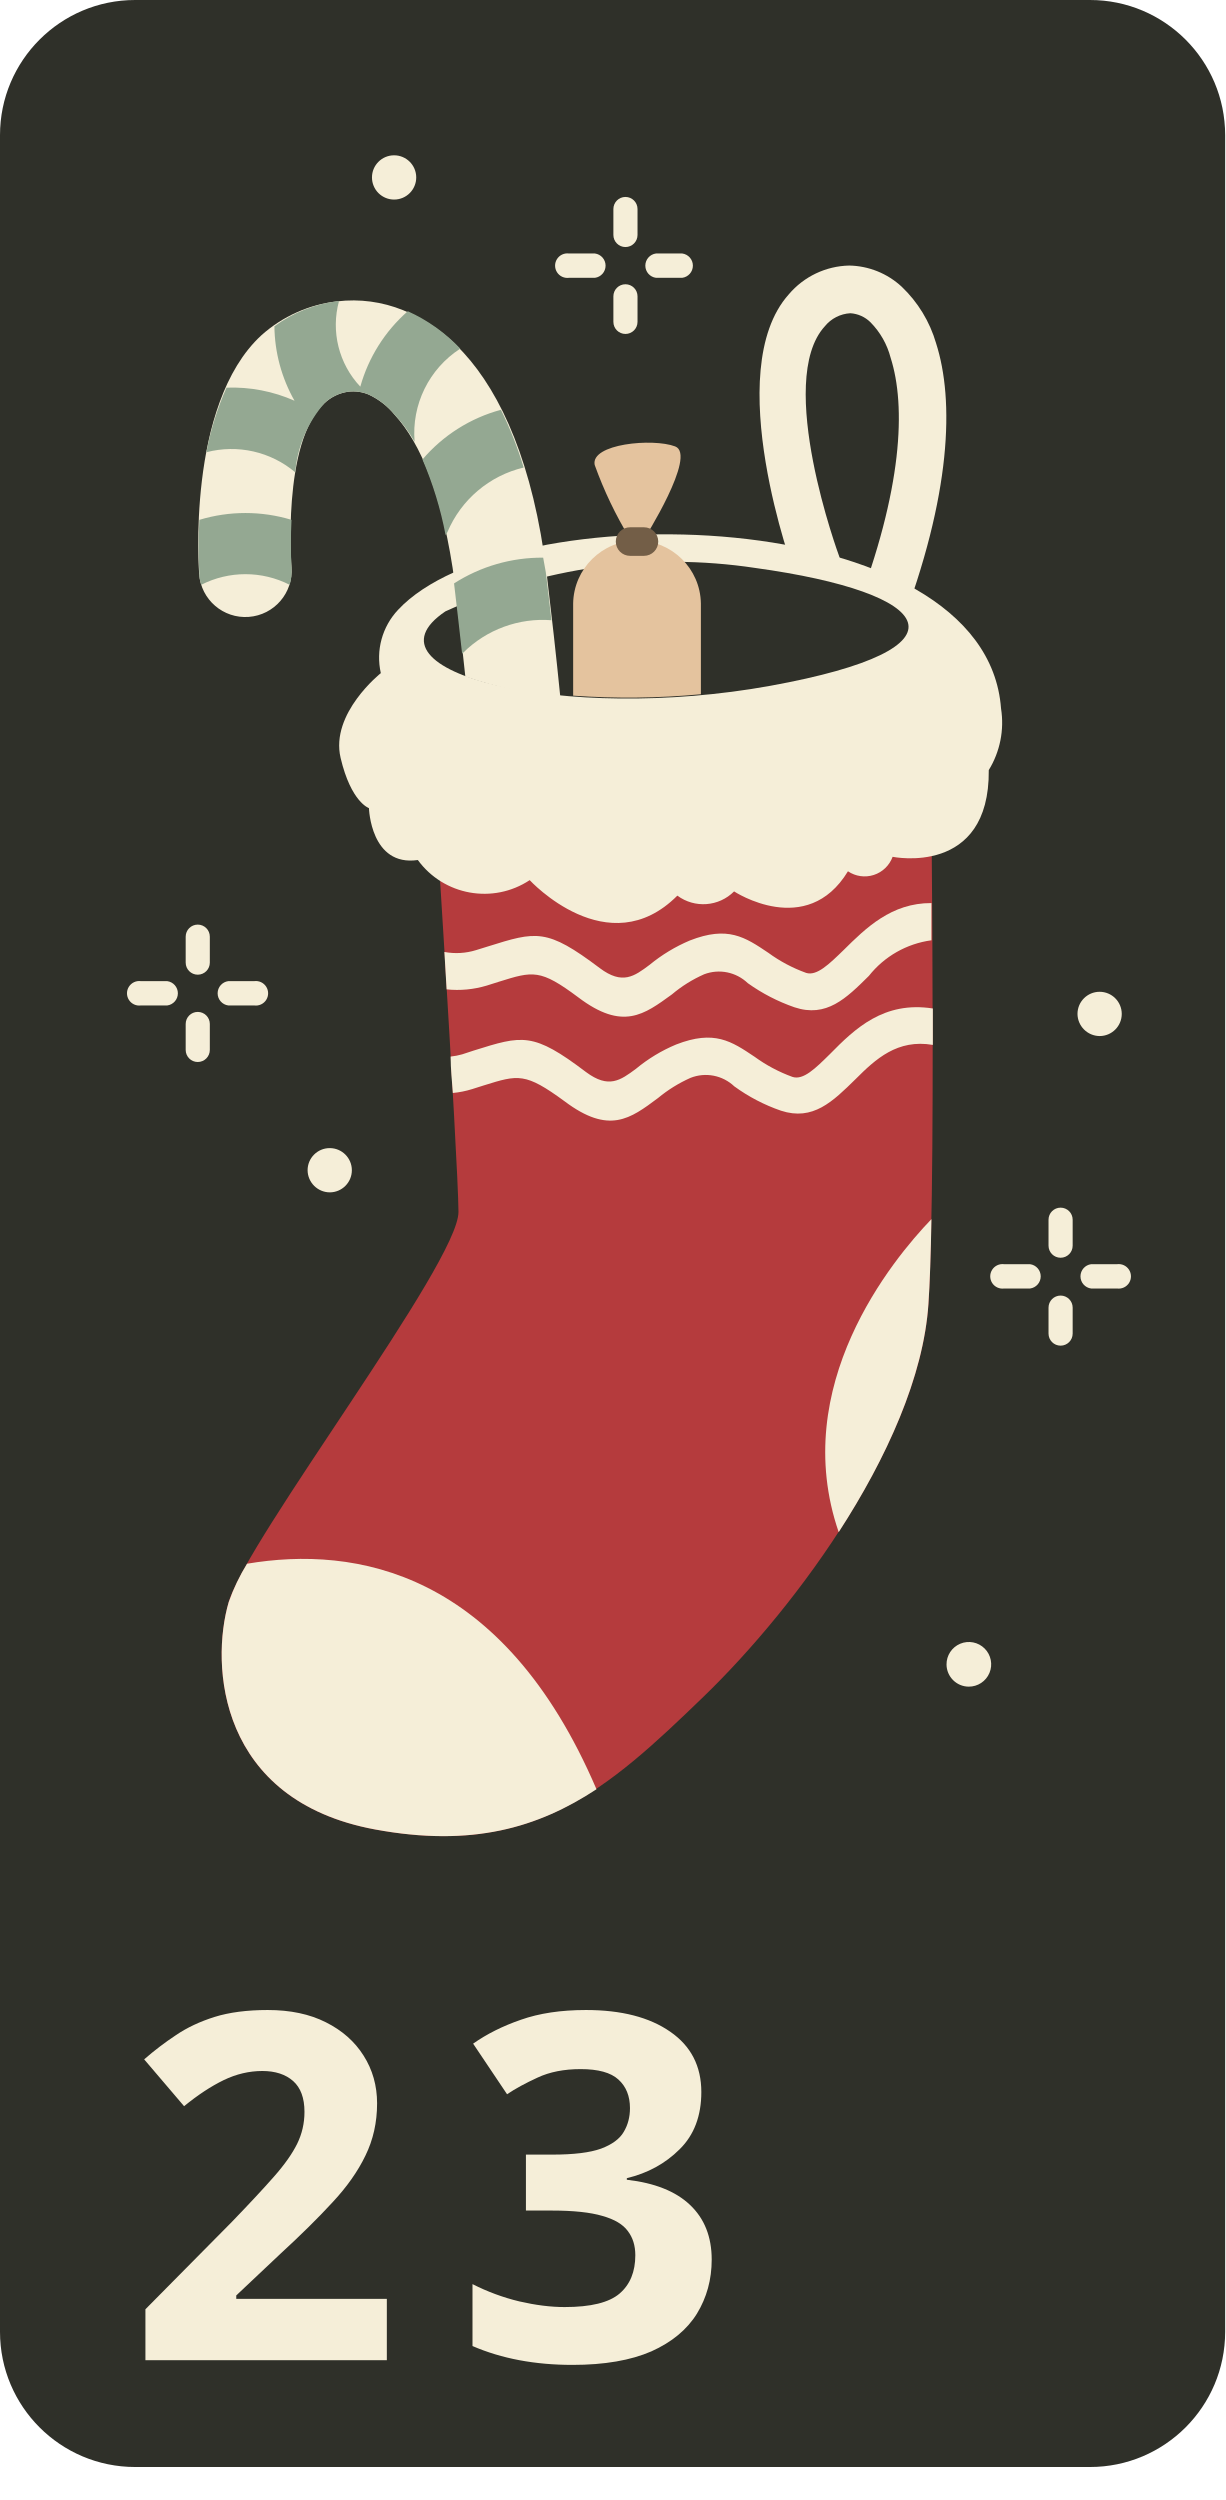
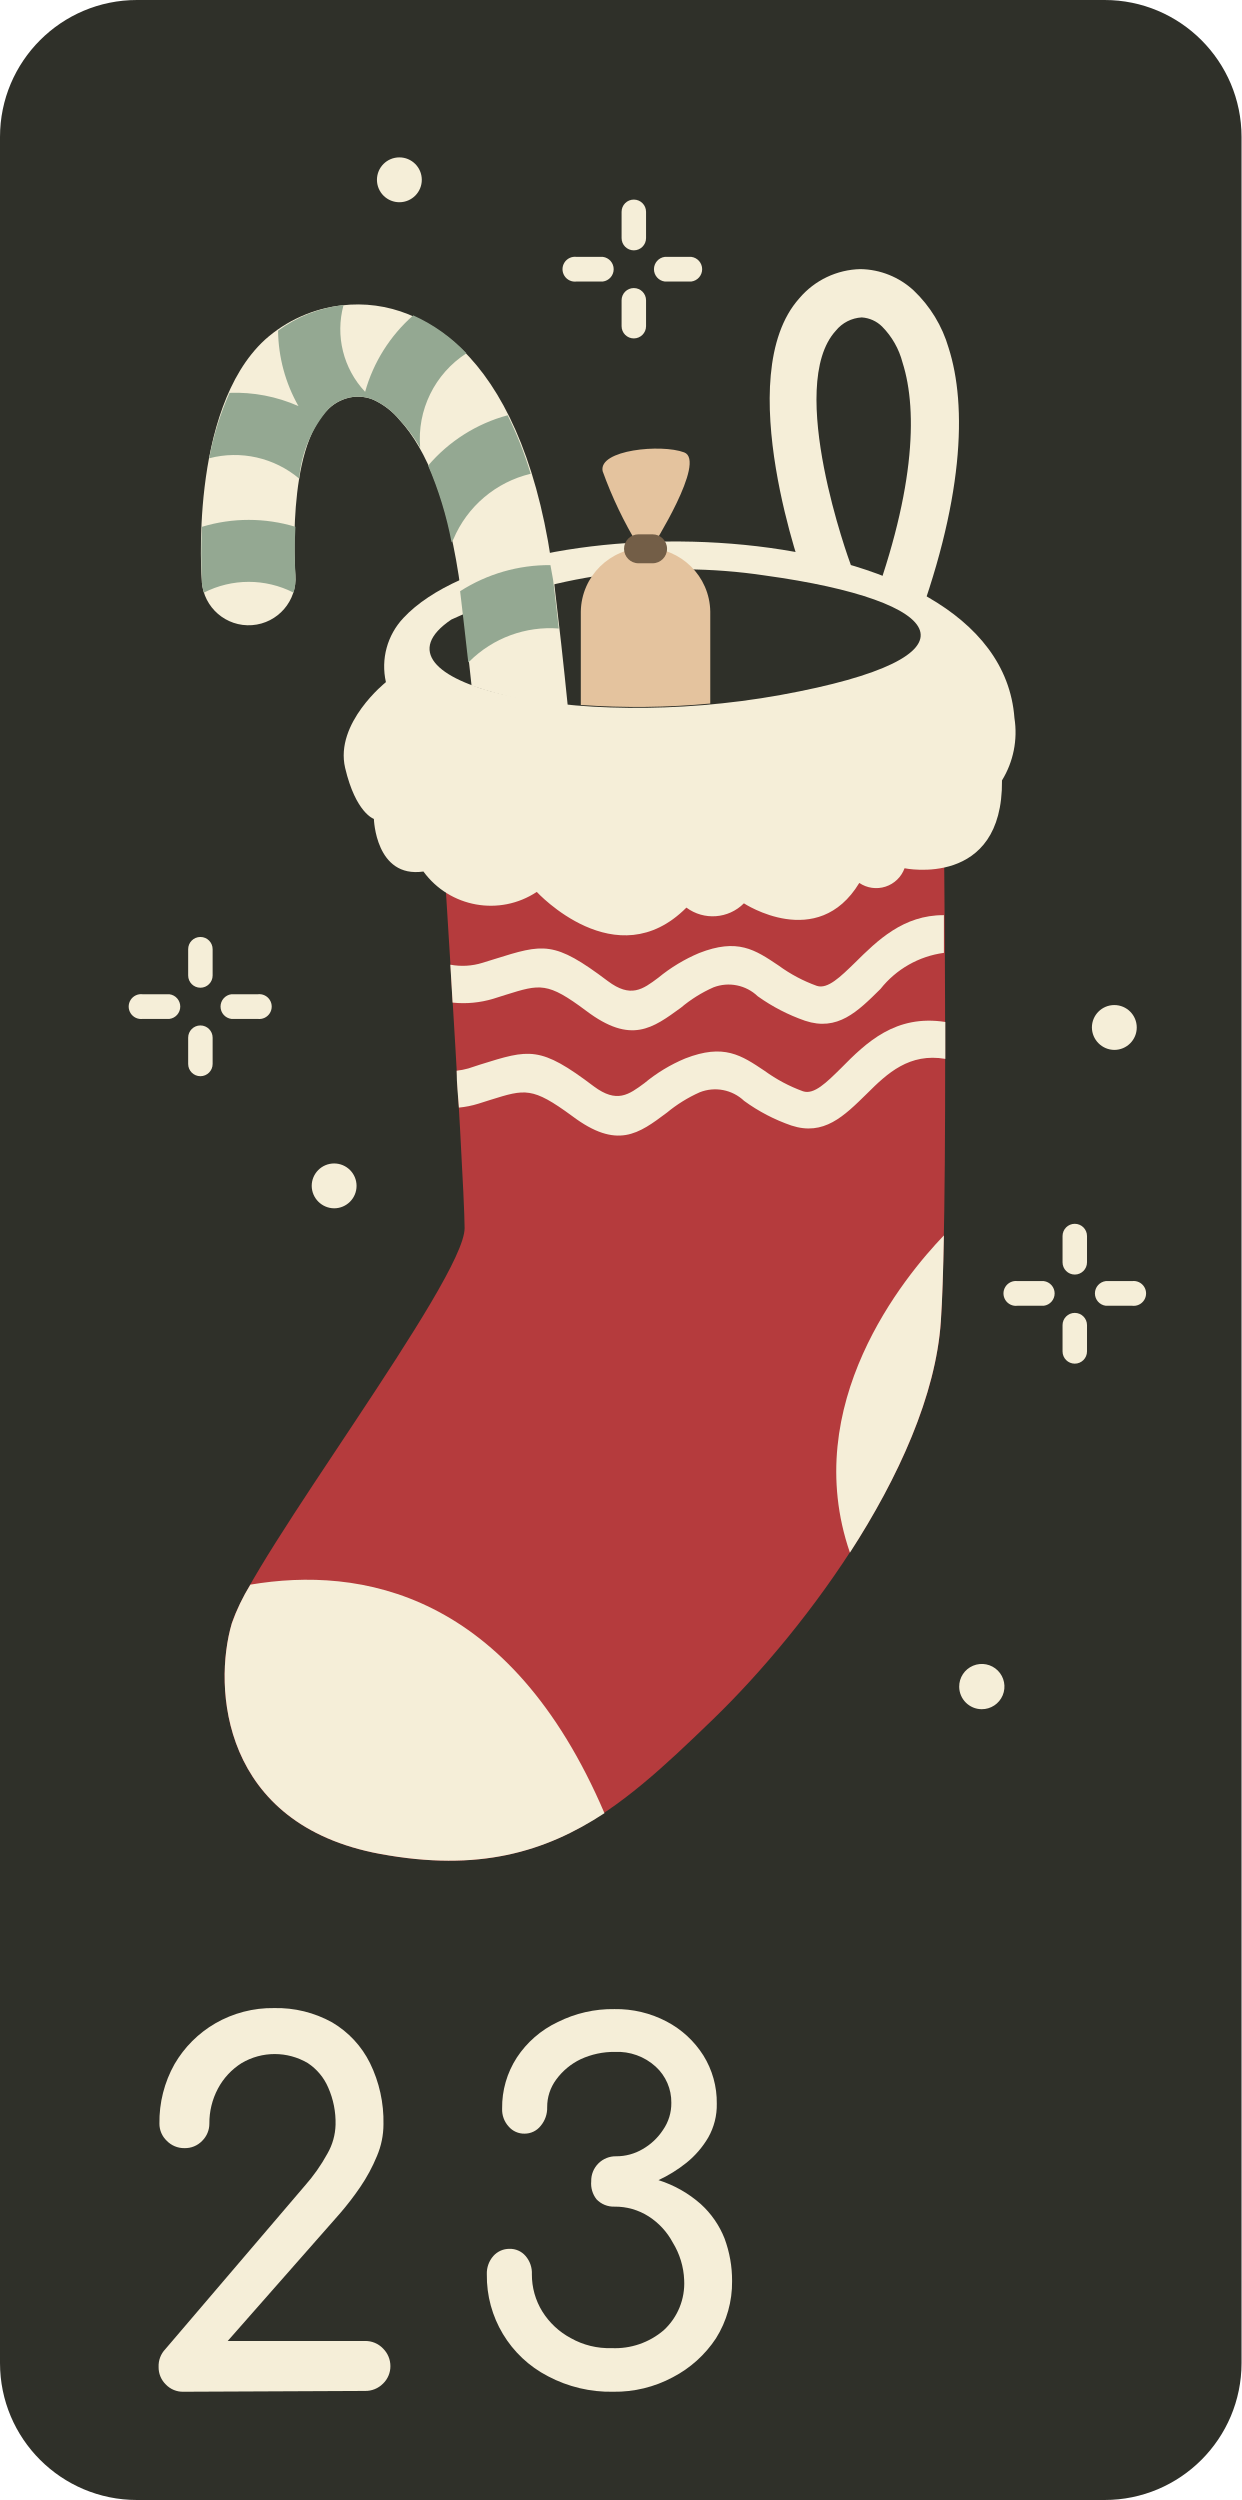
- <svg xmlns="http://www.w3.org/2000/svg" viewBox="0 0 60.9 124.27">
+ <svg xmlns="http://www.w3.org/2000/svg" viewBox="0 0 60.9 122.63">
  <defs>
-     <style>.cls-1,.cls-6{fill:#2f3029;}.cls-2{font-size:24.04px;font-family:Comfortaa-Bold, Comfortaa;font-weight:700;letter-spacing:0.09em;}.cls-2,.cls-5{fill:#f5eed8;}.cls-3{letter-spacing:0em;}.cls-4{fill:#b53b3d;}.cls-4,.cls-5,.cls-6,.cls-7,.cls-8{fill-rule:evenodd;}.cls-7{fill:#94a892;}.cls-8{fill:#e4c39e;}.cls-9{fill:#735e47;}</style>
+     <style>.cls-1,.cls-5{fill:#2f3029;}.cls-2,.cls-4{fill:#f5eed8;}.cls-3{fill:#b53b3d;}.cls-3,.cls-4,.cls-5,.cls-6,.cls-7{fill-rule:evenodd;}.cls-6{fill:#94a892;}.cls-7{fill:#e4c39e;}.cls-8{fill:#735e47;}</style>
  </defs>
  <g id="Ebene_2" data-name="Ebene 2">
    <g id="OBJECTS">
      <rect class="cls-1" width="60.9" height="122.63" rx="6.72" />
-       <text class="cls-2" transform="translate(6.26 117.32)">2<tspan class="cls-3" x="16.32" y="0">3</tspan>
-       </text>
-       <path class="cls-4" d="M21.4,36.17s1.38,21.53,1.39,24.07S12.29,76.48,11.37,79.63s-.52,9.87,7.28,11.31,11.56-2,16.31-6.59S45.71,71.54,46.15,64.82,46.21,33,46.21,33,41.55,39.45,21.4,36.17Z" />
-       <path class="cls-5" d="M22.4,52.52c0,.63.07,1.23.11,1.81a4.7,4.7,0,0,0,.95-.19l.6-.19c1.7-.53,2.05-.64,4,.79,2.22,1.67,3.27.87,4.65-.16a7,7,0,0,1,1.61-1A2.06,2.06,0,0,1,36.5,54a8.82,8.82,0,0,0,2.32,1.21c1.59.52,2.57-.45,3.71-1.57,1-1,2.08-2,3.84-1.7V50.13c-2.44-.38-3.87,1-5.12,2.27-.71.7-1.32,1.31-1.86,1.13a7.62,7.62,0,0,1-1.88-1c-1.15-.77-2-1.35-3.9-.61a7.89,7.89,0,0,0-2,1.21c-.77.57-1.35,1-2.48.16-2.64-2-3.15-1.83-5.58-1.07l-.58.19A3.45,3.45,0,0,1,22.4,52.52Z" />
-       <path class="cls-5" d="M41.69,76.16c2.39-3.69,4.22-7.74,4.46-11.34.07-1,.12-2.49.15-4.22C44.35,62.63,39.19,68.89,41.69,76.16Z" />
-       <path class="cls-5" d="M12.28,77.73a9.86,9.86,0,0,0-.91,1.9c-.92,3.14-.52,9.87,7.28,11.31,4.82.89,8.09-.09,11-2C25,78.07,17.67,76.82,12.28,77.73Z" />
-       <path class="cls-5" d="M19.79,30.31a3.47,3.47,0,0,0-.86,3.15s-2.52,2-2,4.21,1.41,2.5,1.41,2.5.08,2.92,2.43,2.58a4.09,4.09,0,0,0,5.56,1s3.89,4.23,7.34.77a2.16,2.16,0,0,0,2.82-.21s3.61,2.38,5.66-1a1.48,1.48,0,0,0,2.22-.72s4.83,1,4.78-4.31a4.51,4.51,0,0,0,.61-3.06C49,24.92,25.2,24.51,19.79,30.31Z" />
-       <path class="cls-5" d="M22.09,47.32a3.27,3.27,0,0,0,1.57-.09l.58-.18c2.43-.76,2.93-.92,5.57,1.07,1.13.85,1.72.41,2.48-.16a8.14,8.14,0,0,1,2-1.21c1.89-.74,2.74-.17,3.9.61a7.45,7.45,0,0,0,1.88,1c.53.17,1.15-.44,1.86-1.13,1.11-1.1,2.38-2.35,4.37-2.34v1.85a4.78,4.78,0,0,0-3.11,1.77c-1.13,1.12-2.11,2.09-3.7,1.56a9.14,9.14,0,0,1-2.32-1.2A2.07,2.07,0,0,0,35,48.43a6.64,6.64,0,0,0-1.6,1c-1.38,1-2.44,1.82-4.65.15-1.9-1.42-2.25-1.31-3.95-.78l-.6.19a5.09,5.09,0,0,1-2,.19Z" />
-       <path class="cls-5" d="M41.71,27.64a1.19,1.19,0,1,1-2.24.81s-3.68-10-.26-13.82a4.05,4.05,0,0,1,3-1.43,3.94,3.94,0,0,1,2.61,1.05,6.32,6.32,0,0,1,1.71,2.81c.91,2.84.77,7.52-1.8,14.22a1.19,1.19,0,0,1-2.22-.84c2.36-6.13,2.53-10.25,1.76-12.66a3.9,3.9,0,0,0-1-1.76,1.56,1.56,0,0,0-1-.45,1.76,1.76,0,0,0-1.27.65C38.51,18.94,41.7,27.62,41.71,27.64Z" />
-       <path class="cls-6" d="M22.14,30.39a27.31,27.31,0,0,1,15.39-2.16c9,1.24,11,4,.76,5.86S17.66,33.41,22.14,30.39Z" />
-       <path class="cls-5" d="M9.9,28.54a2.3,2.3,0,0,0,4.59-.34S14,22,16.12,20.05a2.15,2.15,0,0,1,1.2-.58,2,2,0,0,1,1,.14,3.65,3.65,0,0,1,1.29,1c1.3,1.42,2.43,4.06,3,8.4.19,1.55.36,3.1.52,4.62a19.14,19.14,0,0,0,4.72,1c-.2-2-.43-4.07-.68-6.15-.66-5.4-2.25-8.9-4.13-10.95a8.17,8.17,0,0,0-3-2.11,6.62,6.62,0,0,0-3.28-.44A6.77,6.77,0,0,0,13,16.66C9.23,20.12,9.9,28.52,9.9,28.54Z" />
-       <path class="cls-7" d="M9.9,28.54a2.36,2.36,0,0,0,.1.53,4.84,4.84,0,0,1,4.4,0,2.28,2.28,0,0,0,.09-.83,23.63,23.63,0,0,1,0-2.4,7.91,7.91,0,0,0-4.58,0,24.51,24.51,0,0,0,0,2.72Zm4.78-5.11a6,6,0,0,1,1.44-3.38,2.15,2.15,0,0,1,1.2-.58,2,2,0,0,1,1,.14,3.65,3.65,0,0,1,1.29,1,7.12,7.12,0,0,1,1,1.35,5,5,0,0,1,2.27-4.63,8.24,8.24,0,0,0-2.61-1.86,7.78,7.78,0,0,0-2.36,3.75,4.48,4.48,0,0,1-1.06-4.25v0h-.07a6.7,6.7,0,0,0-3.14,1.25,7.67,7.67,0,0,0,1,3.7,7.64,7.64,0,0,0-3.38-.65,14.36,14.36,0,0,0-1,3.21,4.92,4.92,0,0,1,4.42,1ZM21,22.84a7.79,7.79,0,0,1,3.9-2.47,18.47,18.47,0,0,1,1.13,2.87,5.49,5.49,0,0,0-3.79,3.21l-.09.15A18.13,18.13,0,0,0,21,22.84ZM22.57,29h0c.14,1.17.27,2.33.4,3.49l.06-.05a5.61,5.61,0,0,1,4.38-1.61c-.09-.8-.18-1.59-.28-2.39L27,27.72A8.09,8.09,0,0,0,22.57,29Z" />
-       <path class="cls-8" d="M31.66,26.87h0A3.18,3.18,0,0,1,34.84,30v4.51a38.81,38.81,0,0,1-6.35.07V30A3.18,3.18,0,0,1,31.66,26.87Z" />
-       <path class="cls-8" d="M31.31,26.77a20.11,20.11,0,0,1-1.75-3.66c-.21-1.05,2.89-1.34,4-.92S32,26.82,32,26.82Z" />
-       <rect class="cls-9" x="30.61" y="26.21" width="2.11" height="1.42" rx="0.71" />
-       <path class="cls-5" d="M9.23,46.56a.6.6,0,0,1,1.2,0v1.29a.6.6,0,1,1-1.2,0V46.56Zm3.41,2.21a.61.61,0,1,1,0,1.21H11.35a.61.61,0,0,1,0-1.21Zm-4.33,0a.61.61,0,0,1,0,1.21H7a.61.61,0,1,1,0-1.21Zm.92,2.13a.6.6,0,1,1,1.2,0v1.29a.6.6,0,0,1-1.2,0Z" />
-       <path class="cls-5" d="M16.39,59.27a1.1,1.1,0,1,0-1.1-1.1A1.11,1.11,0,0,0,16.39,59.27Z" />
-       <path class="cls-5" d="M30.49,10.39a.6.6,0,0,1,1.2,0v1.29a.6.6,0,1,1-1.2,0V10.39Zm3.42,2.21a.61.61,0,0,1,0,1.21h-1.3a.61.61,0,0,1,0-1.21Zm-4.34,0a.61.61,0,0,1,0,1.21H28.28a.61.61,0,1,1,0-1.21Zm.92,2.13a.6.6,0,1,1,1.2,0V16a.6.6,0,0,1-1.2,0Z" />
-       <path class="cls-5" d="M52.12,60.63a.6.6,0,1,1,1.2,0v1.29a.6.6,0,0,1-1.2,0V60.63Zm3.41,2.21a.61.61,0,1,1,0,1.21H54.24a.61.61,0,0,1,0-1.21Zm-4.33,0a.61.61,0,0,1,0,1.21H49.91a.61.61,0,1,1,0-1.21ZM52.12,65a.6.6,0,1,1,1.2,0v1.29a.6.6,0,0,1-1.2,0Z" />
-       <path class="cls-5" d="M54.66,51.5a1.1,1.1,0,1,0-1.1-1.1A1.11,1.11,0,0,0,54.66,51.5Z" />
-       <path class="cls-5" d="M19.6,9.92a1.1,1.1,0,1,0-1.11-1.1A1.1,1.1,0,0,0,19.6,9.92Z" />
-       <path class="cls-5" d="M48.15,83.84a1.11,1.11,0,1,0-1.1-1.1A1.11,1.11,0,0,0,48.15,83.84Z" />
+       <path class="cls-2" d="M9,117.32a1.15,1.15,0,0,1-.87-.36,1.17,1.17,0,0,1-.35-.86,1.19,1.19,0,0,1,.33-.87l6.83-8a8.66,8.66,0,0,0,1.12-1.59,3,3,0,0,0,.4-1.42,4.25,4.25,0,0,0-.36-1.82,2.72,2.72,0,0,0-1-1.2,3.19,3.19,0,0,0-3.25,0,3.32,3.32,0,0,0-1.16,1.25,3.59,3.59,0,0,0-.42,1.72,1.18,1.18,0,0,1-.35.84,1.16,1.16,0,0,1-.88.36,1.18,1.18,0,0,1-.86-.36,1.15,1.15,0,0,1-.36-.84,5.79,5.79,0,0,1,.74-2.92,5.52,5.52,0,0,1,2-2,5.61,5.61,0,0,1,2.89-.75,5.61,5.61,0,0,1,2.84.7,4.78,4.78,0,0,1,1.86,2,6.51,6.51,0,0,1,.66,3,4,4,0,0,1-.32,1.56,8.27,8.27,0,0,1-.82,1.52,14.28,14.28,0,0,1-1,1.3l-5.5,6.25h6.73a1.19,1.19,0,0,1,.89.37,1.21,1.21,0,0,1,.36.86,1.18,1.18,0,0,1-.36.86,1.21,1.21,0,0,1-.89.36Z" />
+       <path class="cls-2" d="M30.08,117.32a6.55,6.55,0,0,1-3.2-.76,5.54,5.54,0,0,1-3-5,1.29,1.29,0,0,1,.32-.9,1.05,1.05,0,0,1,.79-.35,1,1,0,0,1,.79.35,1.28,1.28,0,0,1,.31.9,3.43,3.43,0,0,0,.51,1.82A3.7,3.7,0,0,0,28,114.69a3.82,3.82,0,0,0,2,.49,3.67,3.67,0,0,0,2.56-.88,3.12,3.12,0,0,0,1-2.46A3.79,3.79,0,0,0,33,110a3.46,3.46,0,0,0-1.18-1.28,3.05,3.05,0,0,0-1.68-.48,1.16,1.16,0,0,1-.88-.36A1.25,1.25,0,0,1,29,107a1.2,1.2,0,0,1,1.23-1.23,2.53,2.53,0,0,0,1.29-.35,2.93,2.93,0,0,0,1-.94,2.28,2.28,0,0,0,.41-1.33,2.36,2.36,0,0,0-.77-1.78,2.78,2.78,0,0,0-2-.72,3.9,3.9,0,0,0-1.68.36,3.19,3.19,0,0,0-1.2,1,2.25,2.25,0,0,0-.44,1.35,1.36,1.36,0,0,1-.32.92,1,1,0,0,1-.79.38,1,1,0,0,1-.78-.35,1.23,1.23,0,0,1-.32-.88,4.49,4.49,0,0,1,.72-2.5,4.9,4.9,0,0,1,2-1.74,6,6,0,0,1,2.79-.64,5.32,5.32,0,0,1,2.56.61,4.73,4.73,0,0,1,1.8,1.66,4.36,4.36,0,0,1,.66,2.37,3.23,3.23,0,0,1-.42,1.66,4.54,4.54,0,0,1-1.07,1.24,6.78,6.78,0,0,1-1.37.85,5.73,5.73,0,0,1,2.07,1.17,4.52,4.52,0,0,1,1.17,1.69,5.92,5.92,0,0,1,.37,2.09,5.17,5.17,0,0,1-.79,2.81A5.66,5.66,0,0,1,33,116.61,6,6,0,0,1,30.08,117.32Z" />
+       <path class="cls-3" d="M21.4,36.17s1.38,21.53,1.39,24.07S12.29,76.48,11.37,79.63s-.52,9.87,7.28,11.31,11.56-2,16.31-6.59S45.71,71.54,46.15,64.82,46.21,33,46.21,33,41.55,39.45,21.4,36.17Z" />
+       <path class="cls-4" d="M22.4,52.52c0,.63.07,1.23.11,1.81a4.7,4.7,0,0,0,.95-.19l.6-.19c1.7-.53,2.05-.64,4,.79,2.22,1.67,3.27.87,4.65-.16a7,7,0,0,1,1.61-1A2.06,2.06,0,0,1,36.5,54a8.82,8.82,0,0,0,2.32,1.21c1.59.52,2.57-.45,3.71-1.57,1-1,2.08-2,3.84-1.7V50.13c-2.44-.38-3.87,1-5.12,2.27-.71.7-1.32,1.31-1.86,1.13a7.62,7.62,0,0,1-1.88-1c-1.15-.77-2-1.35-3.9-.61a7.89,7.89,0,0,0-2,1.21c-.77.57-1.35,1-2.48.16-2.64-2-3.15-1.83-5.58-1.07l-.58.19A3.45,3.45,0,0,1,22.4,52.52Z" />
+       <path class="cls-4" d="M41.69,76.16c2.39-3.69,4.22-7.74,4.46-11.34.07-1,.12-2.49.15-4.22C44.35,62.63,39.19,68.89,41.69,76.16Z" />
+       <path class="cls-4" d="M12.28,77.73a9.86,9.86,0,0,0-.91,1.9c-.92,3.14-.52,9.87,7.28,11.31,4.82.89,8.09-.09,11-2C25,78.07,17.67,76.82,12.28,77.73Z" />
+       <path class="cls-4" d="M19.79,30.31a3.47,3.47,0,0,0-.86,3.15s-2.52,2-2,4.21,1.41,2.5,1.41,2.5.08,2.92,2.43,2.58a4.09,4.09,0,0,0,5.56,1s3.89,4.23,7.34.77a2.16,2.16,0,0,0,2.82-.21s3.61,2.38,5.66-1a1.48,1.48,0,0,0,2.22-.72s4.83,1,4.78-4.31a4.51,4.51,0,0,0,.61-3.06C49,24.92,25.2,24.51,19.79,30.31Z" />
+       <path class="cls-4" d="M22.09,47.32a3.27,3.27,0,0,0,1.57-.09l.58-.18c2.43-.76,2.93-.92,5.57,1.07,1.13.85,1.72.41,2.48-.16a8.14,8.14,0,0,1,2-1.21c1.89-.74,2.74-.17,3.9.61a7.45,7.45,0,0,0,1.88,1c.53.17,1.15-.44,1.86-1.13,1.11-1.1,2.38-2.35,4.37-2.34v1.85a4.78,4.78,0,0,0-3.11,1.77c-1.13,1.12-2.11,2.09-3.7,1.56a9.14,9.14,0,0,1-2.32-1.2A2.07,2.07,0,0,0,35,48.43a6.64,6.64,0,0,0-1.6,1c-1.38,1-2.44,1.82-4.65.15-1.9-1.42-2.25-1.31-3.95-.78l-.6.19a5.09,5.09,0,0,1-2,.19Z" />
+       <path class="cls-4" d="M41.71,27.64a1.19,1.19,0,1,1-2.24.81s-3.68-10-.26-13.82a4.05,4.05,0,0,1,3-1.43,3.94,3.94,0,0,1,2.61,1.05,6.32,6.32,0,0,1,1.71,2.81c.91,2.84.77,7.52-1.8,14.22a1.19,1.19,0,0,1-2.22-.84c2.36-6.13,2.53-10.25,1.76-12.66a3.9,3.9,0,0,0-1-1.76,1.56,1.56,0,0,0-1-.45,1.76,1.76,0,0,0-1.27.65C38.51,18.94,41.7,27.62,41.71,27.64Z" />
+       <path class="cls-5" d="M22.14,30.39a27.31,27.31,0,0,1,15.39-2.16c9,1.24,11,4,.76,5.86S17.66,33.41,22.14,30.39Z" />
+       <path class="cls-4" d="M9.9,28.54a2.3,2.3,0,0,0,4.59-.34S14,22,16.12,20.05a2.15,2.15,0,0,1,1.2-.58,2,2,0,0,1,1,.14,3.65,3.65,0,0,1,1.29,1c1.3,1.42,2.43,4.06,3,8.4.19,1.55.36,3.1.52,4.62a19.14,19.14,0,0,0,4.72,1c-.2-2-.43-4.07-.68-6.15-.66-5.4-2.25-8.9-4.13-10.95a8.17,8.17,0,0,0-3-2.11,6.62,6.62,0,0,0-3.28-.44A6.77,6.77,0,0,0,13,16.66C9.23,20.12,9.9,28.52,9.9,28.54Z" />
+       <path class="cls-6" d="M9.9,28.54a2.36,2.36,0,0,0,.1.53,4.84,4.84,0,0,1,4.4,0,2.28,2.28,0,0,0,.09-.83,23.63,23.63,0,0,1,0-2.4,7.91,7.91,0,0,0-4.58,0,24.51,24.51,0,0,0,0,2.72Zm4.78-5.11a6,6,0,0,1,1.44-3.38,2.15,2.15,0,0,1,1.2-.58,2,2,0,0,1,1,.14,3.65,3.65,0,0,1,1.29,1,7.12,7.12,0,0,1,1,1.35,5,5,0,0,1,2.27-4.63,8.24,8.24,0,0,0-2.61-1.86,7.78,7.78,0,0,0-2.36,3.75,4.48,4.48,0,0,1-1.06-4.25v0h-.07a6.7,6.7,0,0,0-3.14,1.25,7.67,7.67,0,0,0,1,3.7,7.64,7.64,0,0,0-3.38-.65,14.36,14.36,0,0,0-1,3.21,4.92,4.92,0,0,1,4.42,1ZM21,22.84a7.79,7.79,0,0,1,3.9-2.47,18.47,18.47,0,0,1,1.13,2.87,5.49,5.49,0,0,0-3.79,3.21l-.09.15A18.13,18.13,0,0,0,21,22.84ZM22.57,29h0c.14,1.17.27,2.33.4,3.49l.06-.05a5.61,5.61,0,0,1,4.38-1.61c-.09-.8-.18-1.59-.28-2.39L27,27.72A8.09,8.09,0,0,0,22.57,29Z" />
+       <path class="cls-7" d="M31.66,26.87h0A3.18,3.18,0,0,1,34.84,30v4.51a38.81,38.81,0,0,1-6.35.07V30A3.18,3.18,0,0,1,31.66,26.87Z" />
+       <path class="cls-7" d="M31.31,26.77a20.11,20.11,0,0,1-1.75-3.66c-.21-1.05,2.89-1.34,4-.92S32,26.82,32,26.82Z" />
+       <rect class="cls-8" x="30.61" y="26.21" width="2.11" height="1.42" rx="0.71" />
+       <path class="cls-4" d="M9.23,46.56a.6.6,0,0,1,1.2,0v1.29a.6.6,0,1,1-1.2,0V46.56Zm3.41,2.21a.61.61,0,1,1,0,1.21H11.35a.61.61,0,0,1,0-1.21Zm-4.33,0a.61.61,0,0,1,0,1.21H7a.61.61,0,1,1,0-1.21Zm.92,2.13a.6.6,0,1,1,1.2,0v1.29a.6.6,0,0,1-1.2,0Z" />
+       <path class="cls-4" d="M16.39,59.27a1.1,1.1,0,1,0-1.1-1.1A1.11,1.11,0,0,0,16.39,59.27Z" />
+       <path class="cls-4" d="M30.49,10.39a.6.6,0,0,1,1.2,0v1.29a.6.6,0,1,1-1.2,0V10.39Zm3.42,2.21a.61.61,0,0,1,0,1.21h-1.3a.61.61,0,0,1,0-1.21Zm-4.34,0a.61.61,0,0,1,0,1.21H28.28a.61.61,0,1,1,0-1.21Zm.92,2.13a.6.6,0,1,1,1.2,0V16a.6.6,0,0,1-1.2,0Z" />
+       <path class="cls-4" d="M52.12,60.63a.6.6,0,1,1,1.2,0v1.29a.6.6,0,0,1-1.2,0V60.63Zm3.41,2.21a.61.61,0,1,1,0,1.21H54.24a.61.61,0,0,1,0-1.21Zm-4.33,0a.61.61,0,0,1,0,1.21H49.91a.61.61,0,1,1,0-1.21ZM52.12,65a.6.6,0,1,1,1.2,0v1.29a.6.6,0,0,1-1.2,0Z" />
+       <path class="cls-4" d="M54.66,51.5a1.1,1.1,0,1,0-1.1-1.1A1.11,1.11,0,0,0,54.66,51.5Z" />
+       <path class="cls-4" d="M19.6,9.92a1.1,1.1,0,1,0-1.11-1.1A1.1,1.1,0,0,0,19.6,9.92Z" />
+       <path class="cls-4" d="M48.15,83.84a1.11,1.11,0,1,0-1.1-1.1A1.11,1.11,0,0,0,48.15,83.84Z" />
    </g>
  </g>
</svg>
